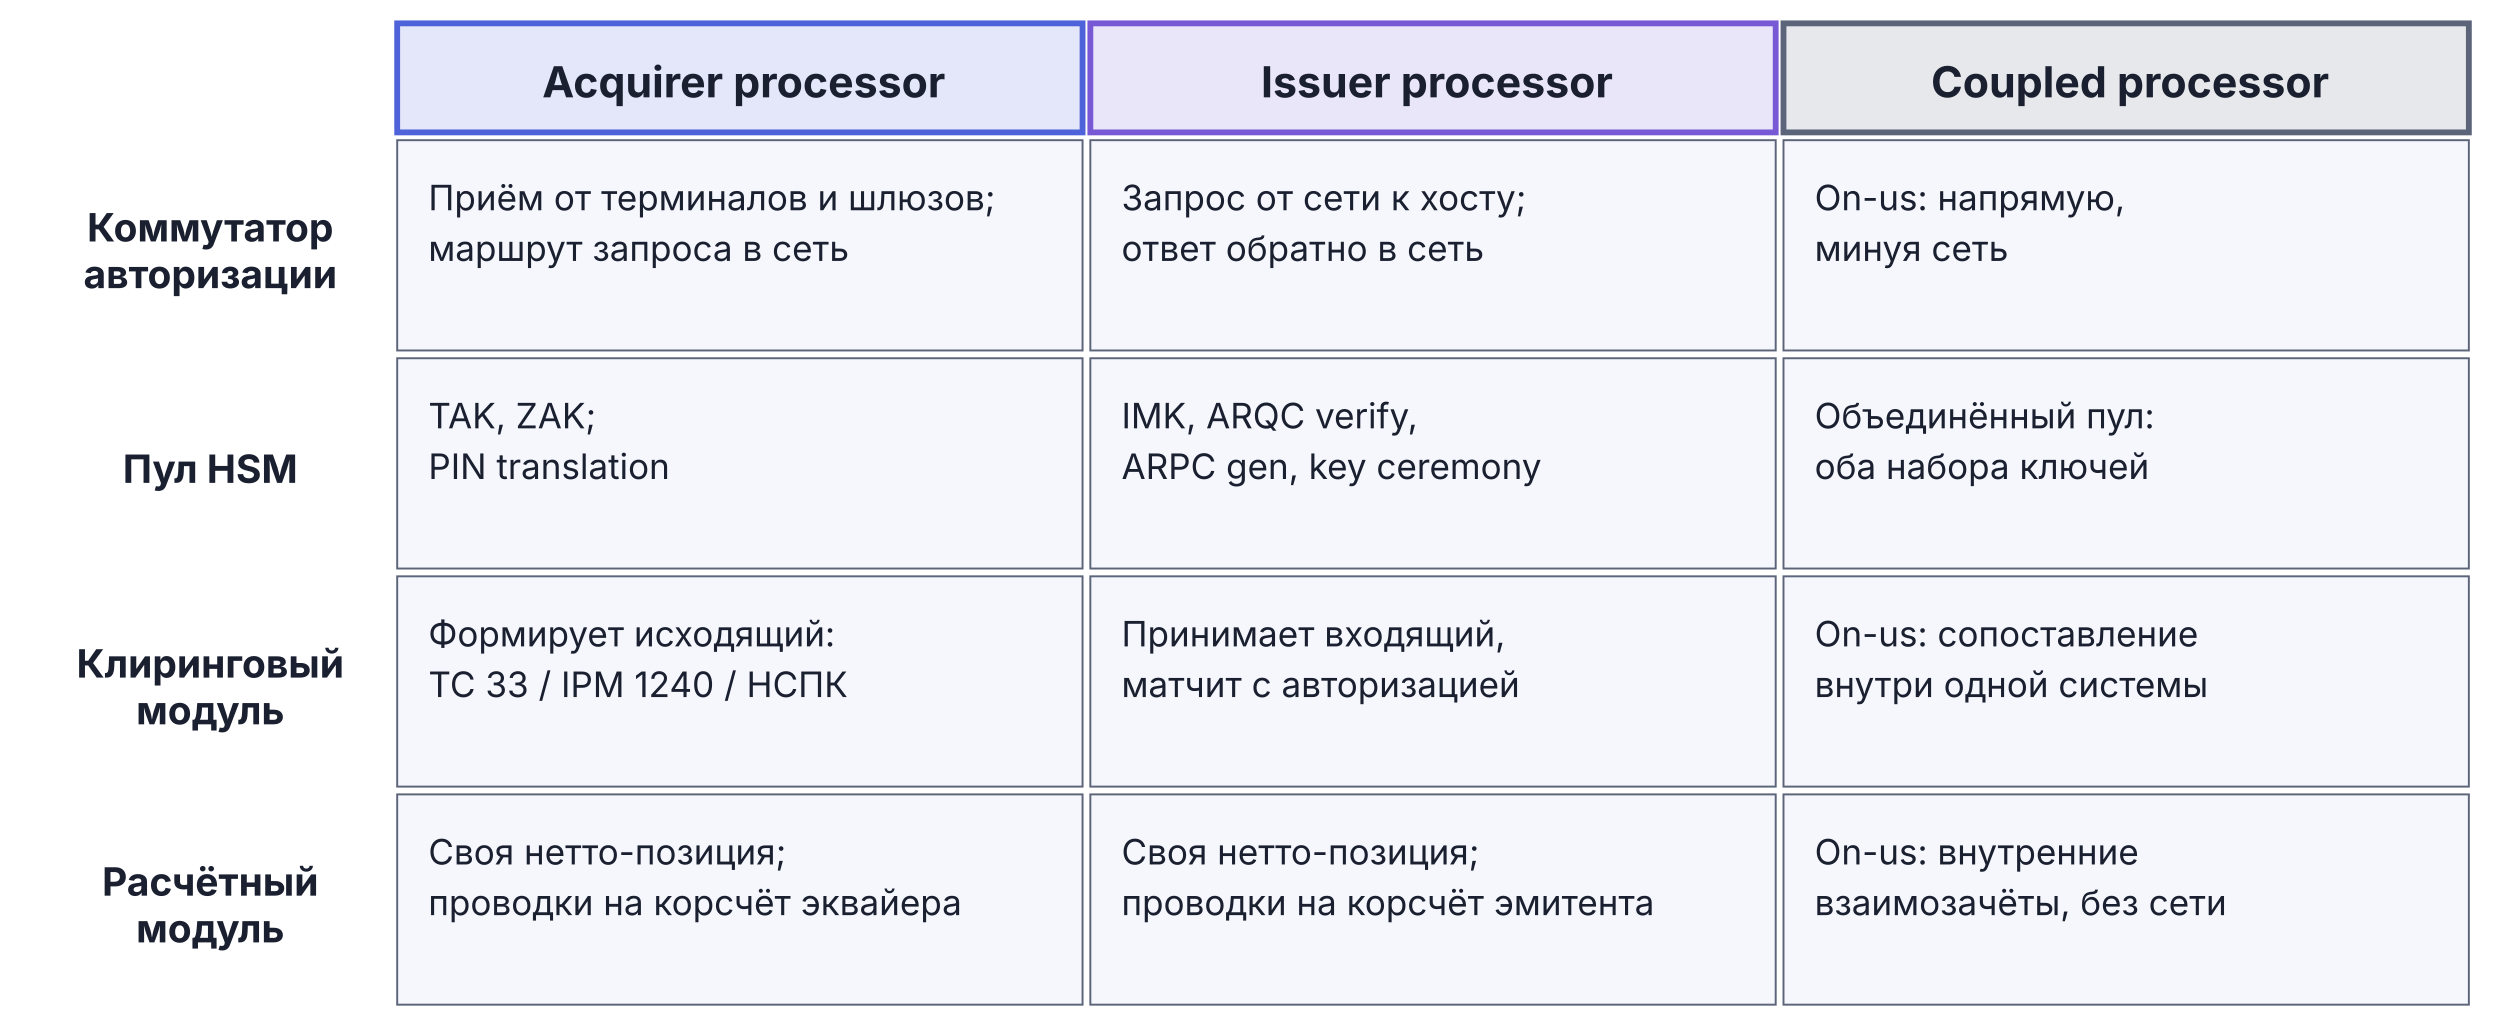
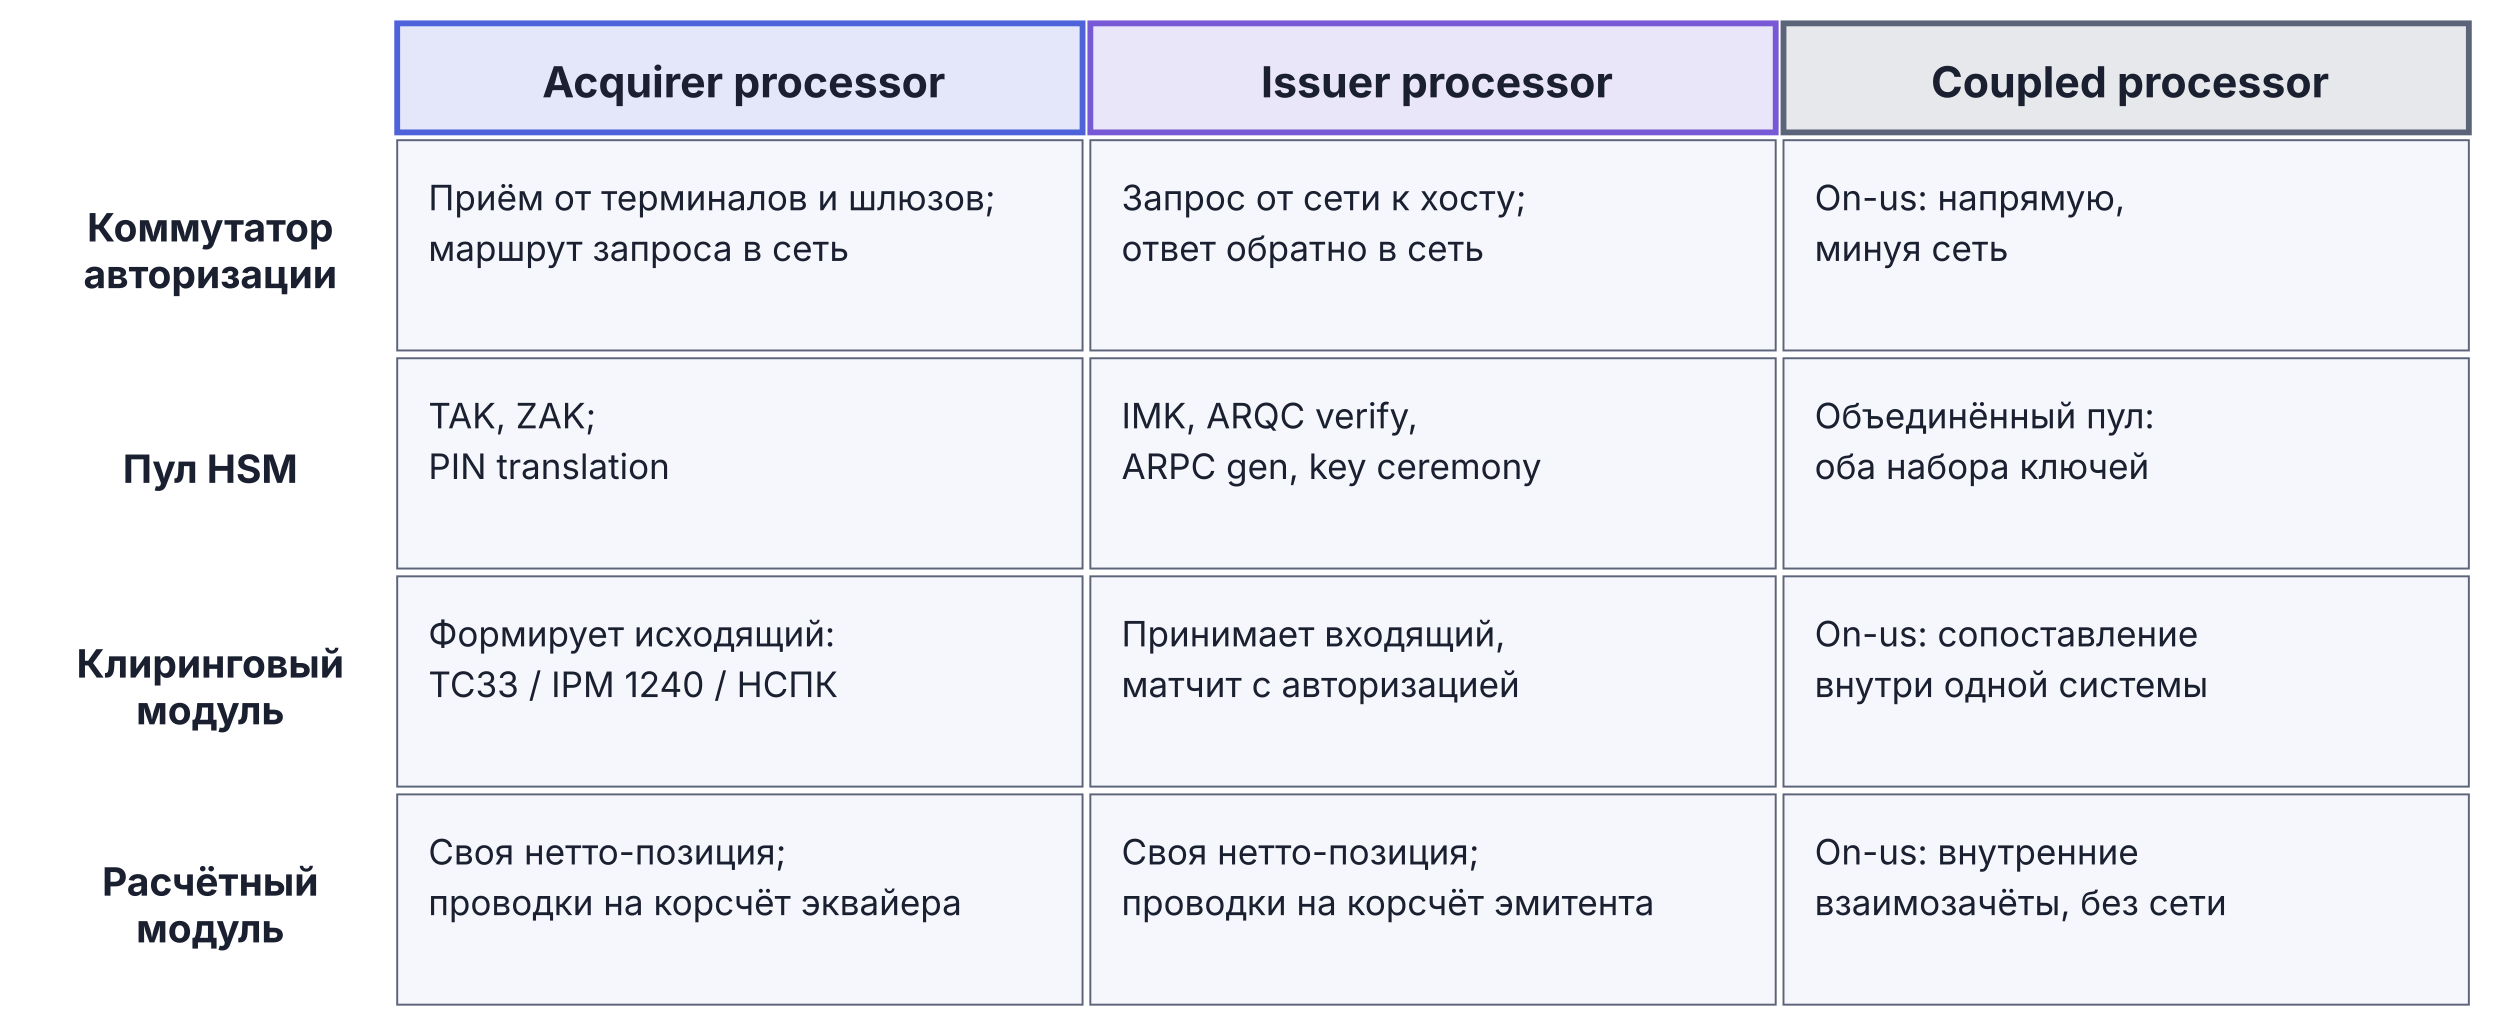
<svg xmlns="http://www.w3.org/2000/svg" viewBox="0 0 642 266" width="642" height="266">
  <rect x="102" y="6" width="176" height="28" fill="#4E63D9" fill-opacity="0.15" stroke="#4E63D9" stroke-width="1.5" />
  <text x="191.0" y="25.0" text-anchor="middle" font-family="Inter, -apple-system, BlinkMacSystemFont, 'Helvetica Neue', Arial, sans-serif" font-size="11" font-weight="bold" fill="#1A2030">Acquirer processor</text>
  <rect x="280" y="6" width="176" height="28" fill="#7759D6" fill-opacity="0.15" stroke="#7759D6" stroke-width="1.5" />
  <text x="369.0" y="25.0" text-anchor="middle" font-family="Inter, -apple-system, BlinkMacSystemFont, 'Helvetica Neue', Arial, sans-serif" font-size="11" font-weight="bold" fill="#1A2030">Issuer processor</text>
  <rect x="458" y="6" width="176" height="28" fill="#5C647A" fill-opacity="0.15" stroke="#5C647A" stroke-width="1.5" />
  <text x="547.0" y="25.0" text-anchor="middle" font-family="Inter, -apple-system, BlinkMacSystemFont, 'Helvetica Neue', Arial, sans-serif" font-size="11" font-weight="bold" fill="#1A2030">Coupled processor</text>
  <text x="54.0" y="62.0" text-anchor="middle" font-family="Inter, -apple-system, BlinkMacSystemFont, 'Helvetica Neue', Arial, sans-serif" font-size="10" font-weight="bold" fill="#1A2030">Коммутатор</text>
  <text x="54.0" y="74.0" text-anchor="middle" font-family="Inter, -apple-system, BlinkMacSystemFont, 'Helvetica Neue', Arial, sans-serif" font-size="10" font-weight="bold" fill="#1A2030">авторизации</text>
  <rect x="102" y="36" width="176" height="54" fill="#F5F7FD" stroke="#5C647A" stroke-width="0.5" />
  <text x="110" y="54" text-anchor="start" font-family="Inter, -apple-system, BlinkMacSystemFont, 'Helvetica Neue', Arial, sans-serif" font-size="9" font-weight="normal" fill="#1A2030">Приём от терминалов и шлюзов;</text>
  <text x="110" y="67" text-anchor="start" font-family="Inter, -apple-system, BlinkMacSystemFont, 'Helvetica Neue', Arial, sans-serif" font-size="9" font-weight="normal" fill="#1A2030">маршрут запроса в сеть</text>
  <rect x="280" y="36" width="176" height="54" fill="#F5F7FD" stroke="#5C647A" stroke-width="0.5" />
  <text x="288" y="54" text-anchor="start" font-family="Inter, -apple-system, BlinkMacSystemFont, 'Helvetica Neue', Arial, sans-serif" font-size="9" font-weight="normal" fill="#1A2030">Запрос от сети к хосту;</text>
  <text x="288" y="67" text-anchor="start" font-family="Inter, -apple-system, BlinkMacSystemFont, 'Helvetica Neue', Arial, sans-serif" font-size="9" font-weight="normal" fill="#1A2030">ответ обратно в сеть</text>
  <rect x="458" y="36" width="176" height="54" fill="#F5F7FD" stroke="#5C647A" stroke-width="0.5" />
  <text x="466" y="54" text-anchor="start" font-family="Inter, -apple-system, BlinkMacSystemFont, 'Helvetica Neue', Arial, sans-serif" font-size="9" font-weight="normal" fill="#1A2030">On-us: напрямую,</text>
  <text x="466" y="67" text-anchor="start" font-family="Inter, -apple-system, BlinkMacSystemFont, 'Helvetica Neue', Arial, sans-serif" font-size="9" font-weight="normal" fill="#1A2030">минуя сеть</text>
  <text x="54.0" y="124.0" text-anchor="middle" font-family="Inter, -apple-system, BlinkMacSystemFont, 'Helvetica Neue', Arial, sans-serif" font-size="10" font-weight="bold" fill="#1A2030">Пул HSM</text>
  <rect x="102" y="92" width="176" height="54" fill="#F5F7FD" stroke="#5C647A" stroke-width="0.5" />
  <text x="110" y="110" text-anchor="start" font-family="Inter, -apple-system, BlinkMacSystemFont, 'Helvetica Neue', Arial, sans-serif" font-size="9" font-weight="normal" fill="#1A2030">TAK, ZAK;</text>
  <text x="110" y="123" text-anchor="start" font-family="Inter, -apple-system, BlinkMacSystemFont, 'Helvetica Neue', Arial, sans-serif" font-size="9" font-weight="normal" fill="#1A2030">PIN translation</text>
  <rect x="280" y="92" width="176" height="54" fill="#F5F7FD" stroke="#5C647A" stroke-width="0.5" />
  <text x="288" y="110" text-anchor="start" font-family="Inter, -apple-system, BlinkMacSystemFont, 'Helvetica Neue', Arial, sans-serif" font-size="9" font-weight="normal" fill="#1A2030">IMK, ARQC verify,</text>
  <text x="288" y="123" text-anchor="start" font-family="Inter, -apple-system, BlinkMacSystemFont, 'Helvetica Neue', Arial, sans-serif" font-size="9" font-weight="normal" fill="#1A2030">ARPC gen, key ceremony</text>
  <rect x="458" y="92" width="176" height="54" fill="#F5F7FD" stroke="#5C647A" stroke-width="0.5" />
  <text x="466" y="110" text-anchor="start" font-family="Inter, -apple-system, BlinkMacSystemFont, 'Helvetica Neue', Arial, sans-serif" font-size="9" font-weight="normal" fill="#1A2030">Объединённый пул:</text>
  <text x="466" y="123" text-anchor="start" font-family="Inter, -apple-system, BlinkMacSystemFont, 'Helvetica Neue', Arial, sans-serif" font-size="9" font-weight="normal" fill="#1A2030">оба набора ключей</text>
  <text x="54.0" y="174.0" text-anchor="middle" font-family="Inter, -apple-system, BlinkMacSystemFont, 'Helvetica Neue', Arial, sans-serif" font-size="10" font-weight="bold" fill="#1A2030">Клиринговый</text>
  <text x="54.0" y="186.0" text-anchor="middle" font-family="Inter, -apple-system, BlinkMacSystemFont, 'Helvetica Neue', Arial, sans-serif" font-size="10" font-weight="bold" fill="#1A2030">модуль</text>
  <rect x="102" y="148" width="176" height="54" fill="#F5F7FD" stroke="#5C647A" stroke-width="0.5" />
  <text x="110" y="166" text-anchor="start" font-family="Inter, -apple-system, BlinkMacSystemFont, 'Helvetica Neue', Arial, sans-serif" font-size="9" font-weight="normal" fill="#1A2030">Формирует исходящий:</text>
-   <text x="110" y="179" text-anchor="start" font-family="Inter, -apple-system, BlinkMacSystemFont, 'Helvetica Neue', Arial, sans-serif" font-size="9" font-weight="normal" fill="#1A2030">TC 33 / IPM 1240 / НСПК</text>
+   <text x="110" y="179" text-anchor="start" font-family="Inter, -apple-system, BlinkMacSystemFont, 'Helvetica Neue', Arial, sans-serif" font-size="9" font-weight="normal" fill="#1A2030">TC33 / IPM 1240 / НСПК</text>
  <rect x="280" y="148" width="176" height="54" fill="#F5F7FD" stroke="#5C647A" stroke-width="0.5" />
  <text x="288" y="166" text-anchor="start" font-family="Inter, -apple-system, BlinkMacSystemFont, 'Helvetica Neue', Arial, sans-serif" font-size="9" font-weight="normal" fill="#1A2030">Принимает входящий,</text>
  <text x="288" y="179" text-anchor="start" font-family="Inter, -apple-system, BlinkMacSystemFont, 'Helvetica Neue', Arial, sans-serif" font-size="9" font-weight="normal" fill="#1A2030">матчит с авторизацией</text>
  <rect x="458" y="148" width="176" height="54" fill="#F5F7FD" stroke="#5C647A" stroke-width="0.5" />
  <text x="466" y="166" text-anchor="start" font-family="Inter, -apple-system, BlinkMacSystemFont, 'Helvetica Neue', Arial, sans-serif" font-size="9" font-weight="normal" fill="#1A2030">On-us: сопоставление</text>
  <text x="466" y="179" text-anchor="start" font-family="Inter, -apple-system, BlinkMacSystemFont, 'Helvetica Neue', Arial, sans-serif" font-size="9" font-weight="normal" fill="#1A2030">внутри одной системы</text>
  <text x="54.0" y="230.0" text-anchor="middle" font-family="Inter, -apple-system, BlinkMacSystemFont, 'Helvetica Neue', Arial, sans-serif" font-size="10" font-weight="bold" fill="#1A2030">Расчётный</text>
  <text x="54.0" y="242.0" text-anchor="middle" font-family="Inter, -apple-system, BlinkMacSystemFont, 'Helvetica Neue', Arial, sans-serif" font-size="10" font-weight="bold" fill="#1A2030">модуль</text>
  <rect x="102" y="204" width="176" height="54" fill="#F5F7FD" stroke="#5C647A" stroke-width="0.5" />
  <text x="110" y="222" text-anchor="start" font-family="Inter, -apple-system, BlinkMacSystemFont, 'Helvetica Neue', Arial, sans-serif" font-size="9" font-weight="normal" fill="#1A2030">Своя нетто-позиция;</text>
  <text x="110" y="235" text-anchor="start" font-family="Inter, -apple-system, BlinkMacSystemFont, 'Helvetica Neue', Arial, sans-serif" font-size="9" font-weight="normal" fill="#1A2030">проводки на корсчёт эквайера</text>
  <rect x="280" y="204" width="176" height="54" fill="#F5F7FD" stroke="#5C647A" stroke-width="0.5" />
  <text x="288" y="222" text-anchor="start" font-family="Inter, -apple-system, BlinkMacSystemFont, 'Helvetica Neue', Arial, sans-serif" font-size="9" font-weight="normal" fill="#1A2030">Своя нетто-позиция;</text>
  <text x="288" y="235" text-anchor="start" font-family="Inter, -apple-system, BlinkMacSystemFont, 'Helvetica Neue', Arial, sans-serif" font-size="9" font-weight="normal" fill="#1A2030">проводки на корсчёт эмитента</text>
  <rect x="458" y="204" width="176" height="54" fill="#F5F7FD" stroke="#5C647A" stroke-width="0.5" />
  <text x="466" y="222" text-anchor="start" font-family="Inter, -apple-system, BlinkMacSystemFont, 'Helvetica Neue', Arial, sans-serif" font-size="9" font-weight="normal" fill="#1A2030">On-us: внутренние</text>
  <text x="466" y="235" text-anchor="start" font-family="Inter, -apple-system, BlinkMacSystemFont, 'Helvetica Neue', Arial, sans-serif" font-size="9" font-weight="normal" fill="#1A2030">взаимозачёты, без сети</text>
</svg>
